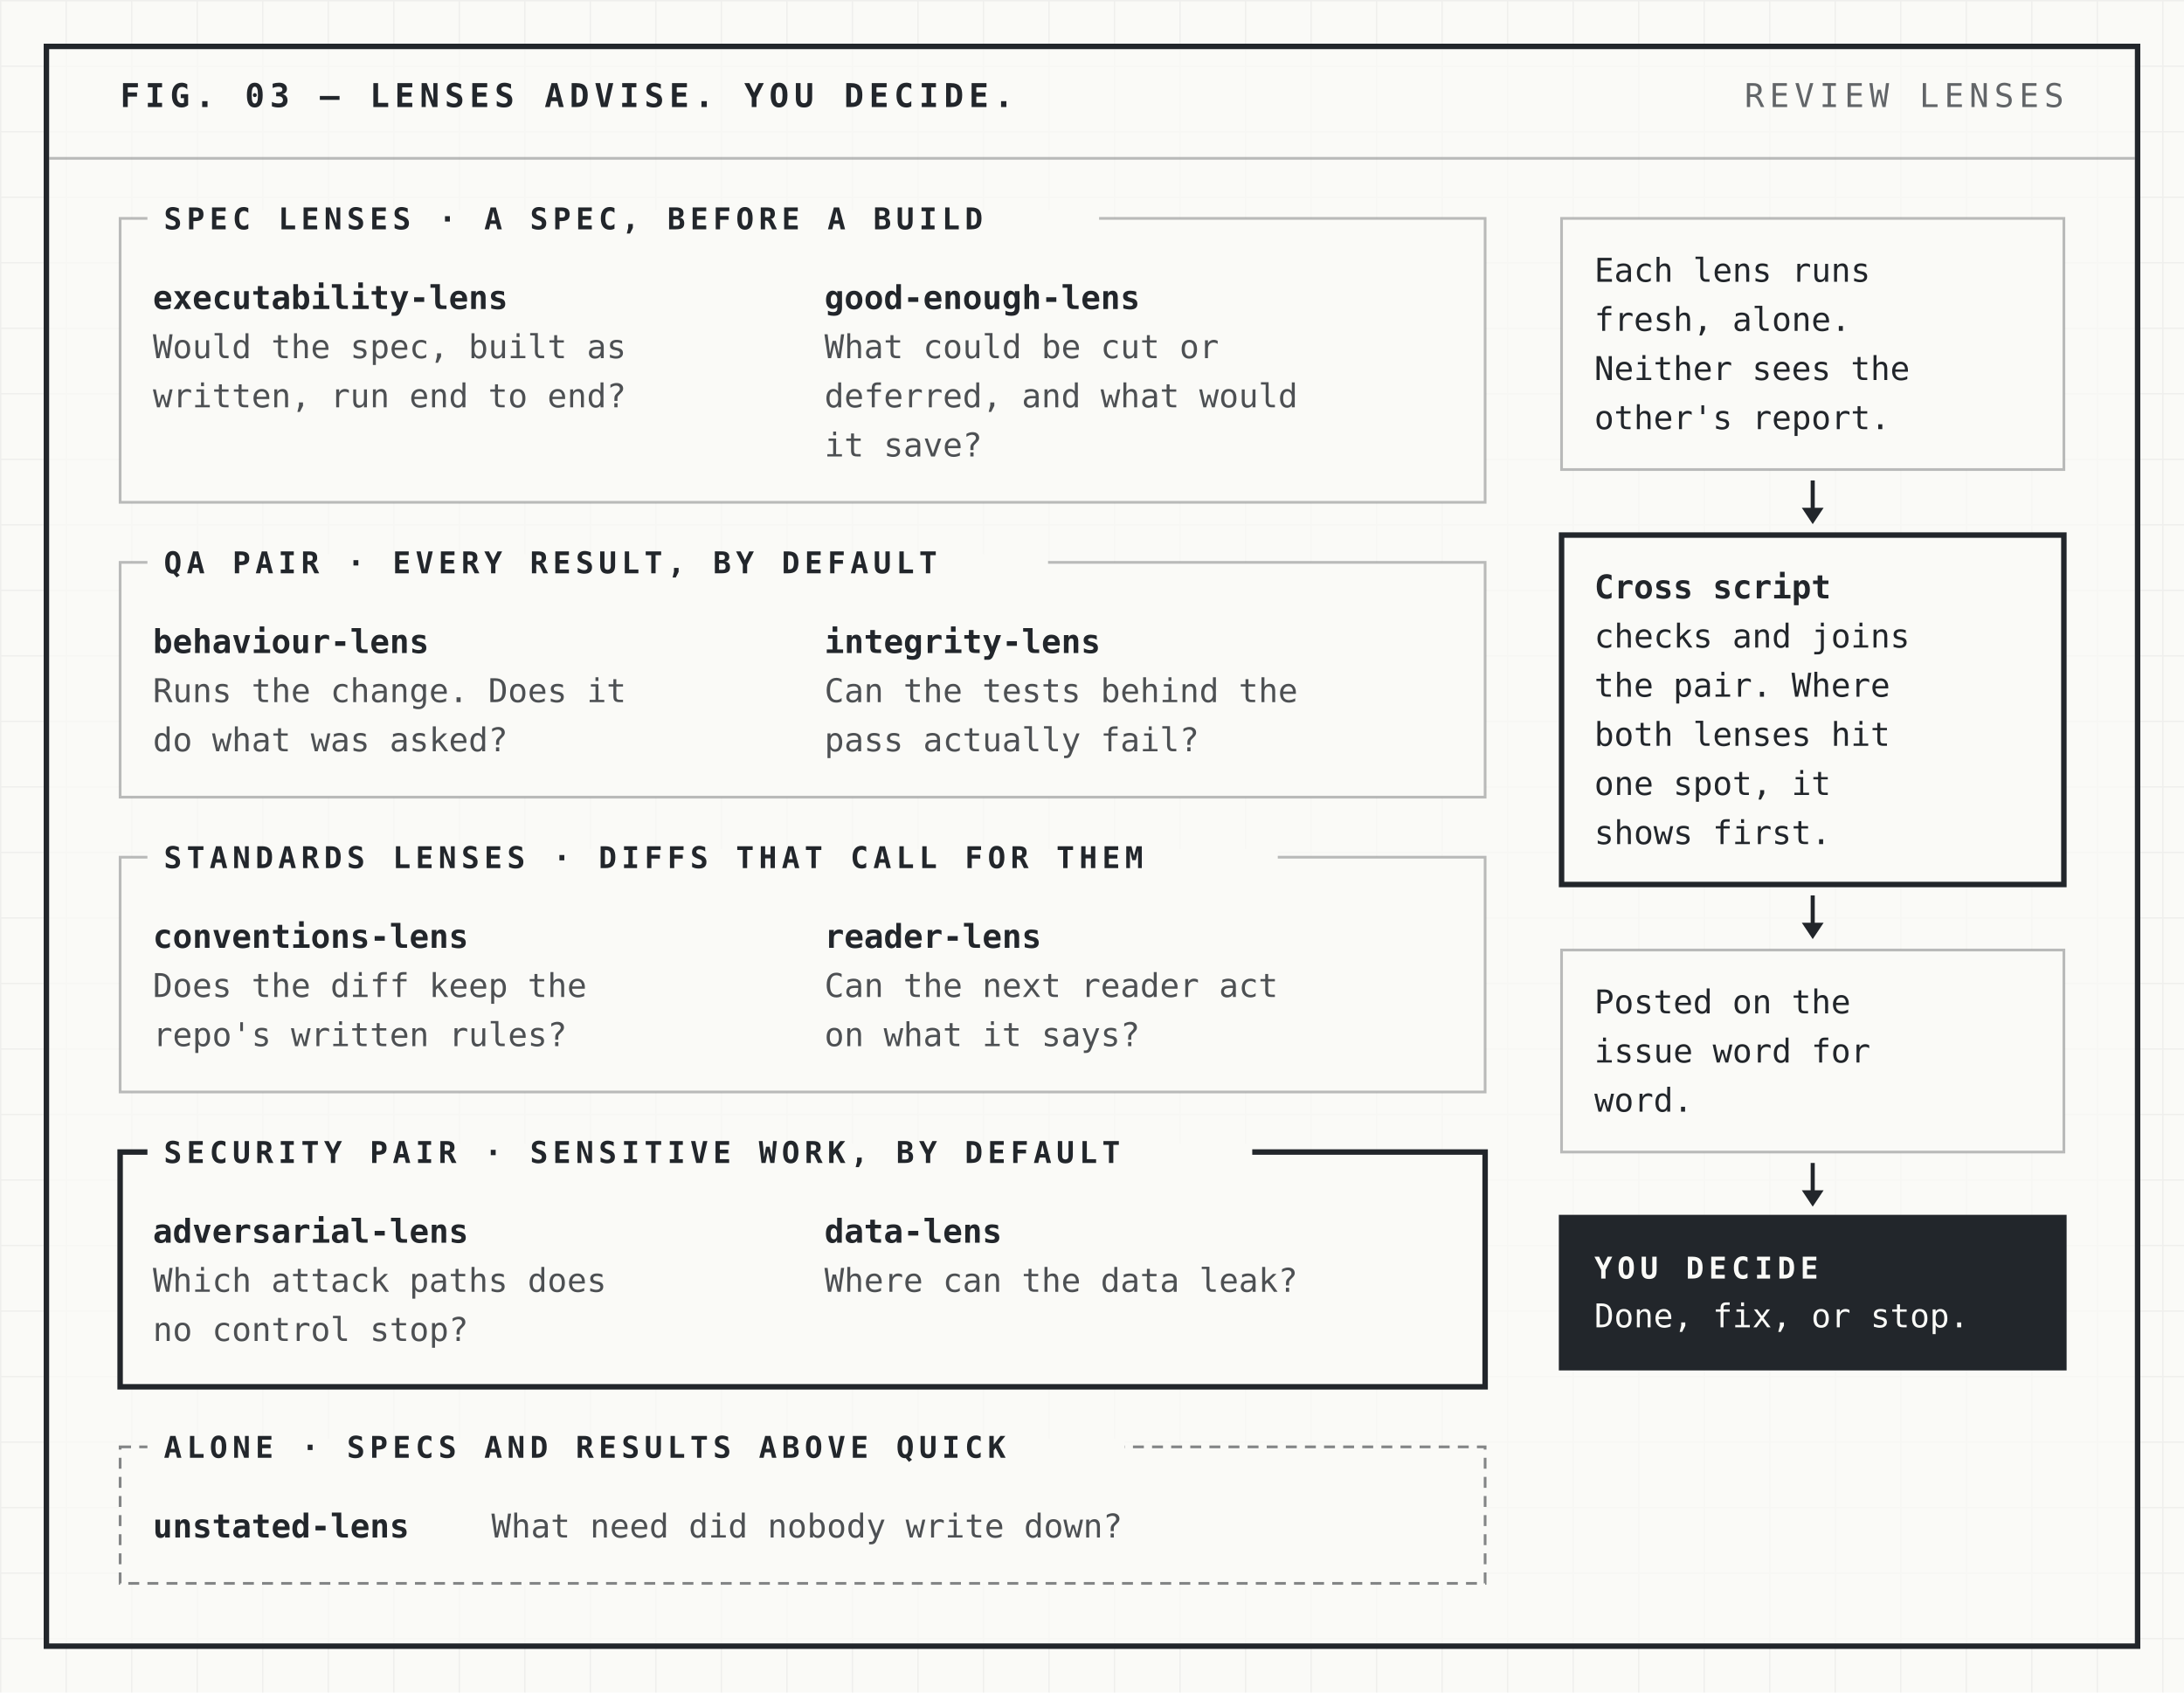
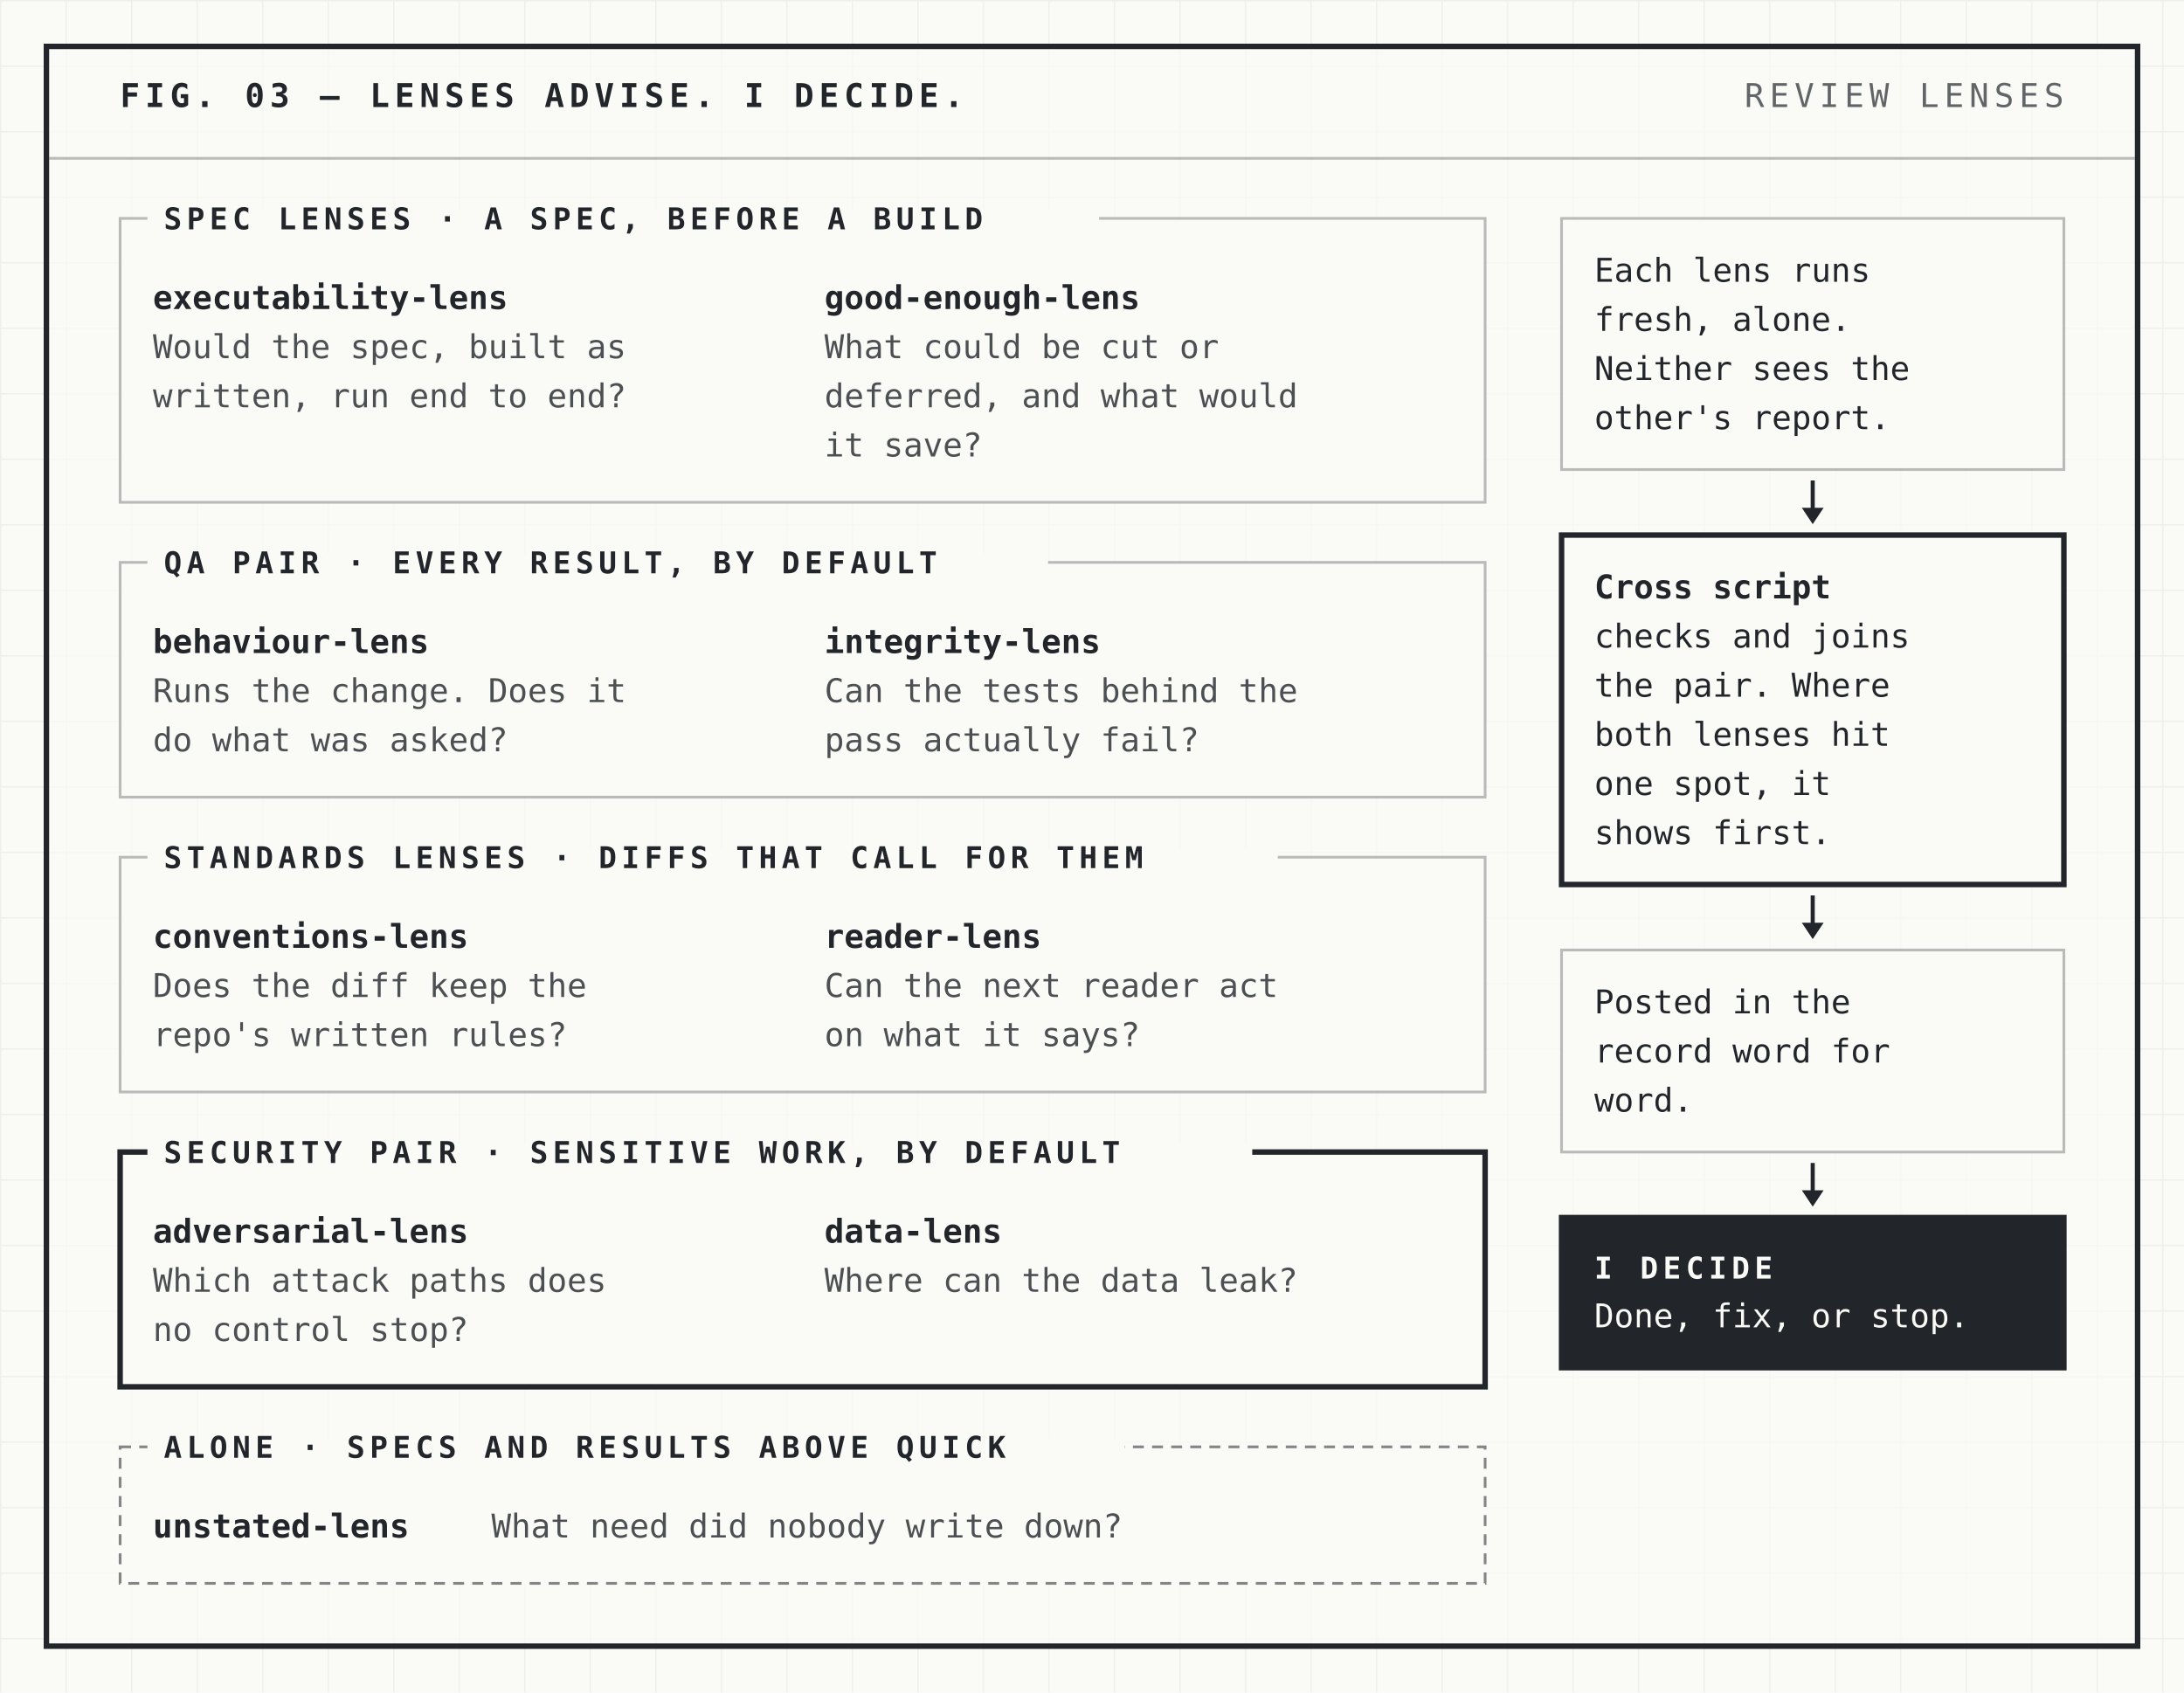
<svg xmlns="http://www.w3.org/2000/svg" width="800" height="620" viewBox="0 0 800 620" font-family="'IBM Plex Mono', ui-monospace, SFMono-Regular, Menlo, Consolas, monospace" role="img">
  <rect width="800" height="620" fill="#fafaf7" />
  <defs>
    <pattern id="grid" width="24" height="24" patternUnits="userSpaceOnUse">
      <path d="M24 0H0V24" fill="none" stroke="#22262b" stroke-opacity="0.05" stroke-width="1" />
    </pattern>
  </defs>
  <rect width="800" height="620" fill="url(#grid)" />
  <rect x="17" y="17" width="766" height="586" fill="#fafaf7" fill-opacity="0.72" stroke="#22262b" stroke-width="2" />
-   <text x="44" y="39.2" font-size="12" font-weight="600" letter-spacing="1.92" fill="#22262b">FIG. 03 — LENSES ADVISE. YOU DECIDE.</text>
+   <text x="44" y="39.2" font-size="12" font-weight="600" letter-spacing="1.92" fill="#22262b">FIG. 03 — LENSES ADVISE. I DECIDE.</text>
  <text x="756" y="39.2" font-size="12" letter-spacing="1.92" text-anchor="end" fill="#22262b" fill-opacity="0.7">REVIEW LENSES</text>
  <line x1="18" y1="58" x2="782" y2="58" stroke="#22262b" stroke-opacity="0.3" stroke-width="1" />
  <rect x="44" y="80" width="500" height="104" fill="#fafaf7" stroke="#22262b" stroke-opacity="0.3" stroke-width="1" />
  <rect x="54" y="77" width="348.6" height="6" fill="#fafaf7" />
  <text x="60" y="84" font-size="11" font-weight="600" letter-spacing="1.76" fill="#22262b">SPEC LENSES · A SPEC, BEFORE A BUILD</text>
  <text x="56" y="113.2" font-size="12" font-weight="600" fill="#22262b">executability-lens</text>
  <text x="56" y="131.2" font-size="12" fill="#22262b" fill-opacity="0.8">Would the spec, built as</text>
  <text x="56" y="149.2" font-size="12" fill="#22262b" fill-opacity="0.8">written, run end to end?</text>
  <text x="302" y="113.2" font-size="12" font-weight="600" fill="#22262b">good-enough-lens</text>
  <text x="302" y="131.2" font-size="12" fill="#22262b" fill-opacity="0.8">What could be cut or</text>
  <text x="302" y="149.2" font-size="12" fill="#22262b" fill-opacity="0.8">deferred, and what would</text>
  <text x="302" y="167.2" font-size="12" fill="#22262b" fill-opacity="0.8">it save?</text>
  <rect x="44" y="206" width="500" height="86" fill="#fafaf7" stroke="#22262b" stroke-opacity="0.3" stroke-width="1" />
  <rect x="54" y="203" width="329.9" height="6" fill="#fafaf7" />
  <text x="60" y="210" font-size="11" font-weight="600" letter-spacing="1.76" fill="#22262b">QA PAIR · EVERY RESULT, BY DEFAULT</text>
  <text x="56" y="239.2" font-size="12" font-weight="600" fill="#22262b">behaviour-lens</text>
  <text x="56" y="257.2" font-size="12" fill="#22262b" fill-opacity="0.8">Runs the change. Does it</text>
  <text x="56" y="275.2" font-size="12" fill="#22262b" fill-opacity="0.8">do what was asked?</text>
  <text x="302" y="239.2" font-size="12" font-weight="600" fill="#22262b">integrity-lens</text>
  <text x="302" y="257.2" font-size="12" fill="#22262b" fill-opacity="0.8">Can the tests behind the</text>
  <text x="302" y="275.2" font-size="12" fill="#22262b" fill-opacity="0.8">pass actually fail?</text>
  <rect x="44" y="314" width="500" height="86" fill="#fafaf7" stroke="#22262b" stroke-opacity="0.3" stroke-width="1" />
  <rect x="54" y="311" width="414.05" height="6" fill="#fafaf7" />
  <text x="60" y="318" font-size="11" font-weight="600" letter-spacing="1.76" fill="#22262b">STANDARDS LENSES · DIFFS THAT CALL FOR THEM</text>
  <text x="56" y="347.2" font-size="12" font-weight="600" fill="#22262b">conventions-lens</text>
  <text x="56" y="365.2" font-size="12" fill="#22262b" fill-opacity="0.8">Does the diff keep the</text>
  <text x="56" y="383.2" font-size="12" fill="#22262b" fill-opacity="0.8">repo's written rules?</text>
  <text x="302" y="347.2" font-size="12" font-weight="600" fill="#22262b">reader-lens</text>
  <text x="302" y="365.2" font-size="12" fill="#22262b" fill-opacity="0.8">Can the next reader act</text>
  <text x="302" y="383.2" font-size="12" fill="#22262b" fill-opacity="0.8">on what it says?</text>
  <rect x="44" y="422" width="500" height="86" fill="#fafaf7" stroke="#22262b" stroke-width="2" />
  <rect x="54" y="419" width="404.7" height="6" fill="#fafaf7" />
  <text x="60" y="426" font-size="11" font-weight="600" letter-spacing="1.76" fill="#22262b">SECURITY PAIR · SENSITIVE WORK, BY DEFAULT</text>
  <text x="56" y="455.2" font-size="12" font-weight="600" fill="#22262b">adversarial-lens</text>
  <text x="56" y="473.2" font-size="12" fill="#22262b" fill-opacity="0.8">Which attack paths does</text>
  <text x="56" y="491.2" font-size="12" fill="#22262b" fill-opacity="0.8">no control stop?</text>
  <text x="302" y="455.2" font-size="12" font-weight="600" fill="#22262b">data-lens</text>
  <text x="302" y="473.2" font-size="12" fill="#22262b" fill-opacity="0.8">Where can the data leak?</text>
  <rect x="44" y="530" width="500" height="50" fill="#fafaf7" stroke="#22262b" stroke-opacity="0.55" stroke-width="1" stroke-dasharray="4 3" />
  <rect x="54" y="527" width="357.95" height="6" fill="#fafaf7" />
  <text x="60" y="534" font-size="11" font-weight="600" letter-spacing="1.76" fill="#22262b">ALONE · SPECS AND RESULTS ABOVE QUICK</text>
  <text x="56" y="563.2" font-size="12" font-weight="600" fill="#22262b">unstated-lens</text>
  <text x="180" y="563.2" font-size="12" fill="#22262b" fill-opacity="0.8">What need did nobody write down?</text>
  <rect x="572" y="80" width="184" height="92" fill="#fafaf7" stroke="#22262b" stroke-opacity="0.3" stroke-width="1" />
  <text x="584" y="103.2" font-size="12" fill="#22262b">Each lens runs</text>
  <text x="584" y="121.2" font-size="12" fill="#22262b">fresh, alone.</text>
  <text x="584" y="139.2" font-size="12" fill="#22262b">Neither sees the</text>
  <text x="584" y="157.2" font-size="12" fill="#22262b">other's report.</text>
  <line x1="664" y1="176" x2="664" y2="187" stroke="#22262b" stroke-width="1.5" />
  <path d="M660 186L668 186L664 192Z" fill="#22262b" />
  <rect x="572" y="196" width="184" height="128" fill="#fafaf7" stroke="#22262b" stroke-width="2" />
  <text x="584" y="219.2" font-size="12" font-weight="600" fill="#22262b">Cross script</text>
  <text x="584" y="237.2" font-size="12" fill="#22262b">checks and joins</text>
  <text x="584" y="255.2" font-size="12" fill="#22262b">the pair. Where</text>
  <text x="584" y="273.2" font-size="12" fill="#22262b">both lenses hit</text>
  <text x="584" y="291.2" font-size="12" fill="#22262b">one spot, it</text>
  <text x="584" y="309.2" font-size="12" fill="#22262b">shows first.</text>
  <line x1="664" y1="328" x2="664" y2="339" stroke="#22262b" stroke-width="1.5" />
  <path d="M660 338L668 338L664 344Z" fill="#22262b" />
  <rect x="572" y="348" width="184" height="74" fill="#fafaf7" stroke="#22262b" stroke-opacity="0.3" stroke-width="1" />
-   <text x="584" y="371.2" font-size="12" fill="#22262b">Posted on the</text>
-   <text x="584" y="389.2" font-size="12" fill="#22262b">issue word for</text>
+   <text x="584" y="371.2" font-size="12" fill="#22262b">Posted in the</text>
+   <text x="584" y="389.2" font-size="12" fill="#22262b">record word for</text>
  <text x="584" y="407.2" font-size="12" fill="#22262b">word.</text>
  <line x1="664" y1="426" x2="664" y2="437" stroke="#22262b" stroke-width="1.5" />
  <path d="M660 436L668 436L664 442Z" fill="#22262b" />
  <rect x="572" y="446" width="184" height="55" fill="#22262b" stroke="#22262b" stroke-width="2" />
-   <text x="584" y="468.35" font-size="11" font-weight="600" letter-spacing="1.76" fill="#fafaf7">YOU DECIDE</text>
+   <text x="584" y="468.35" font-size="11" font-weight="600" letter-spacing="1.76" fill="#fafaf7">I DECIDE</text>
  <text x="584" y="486.2" font-size="12" fill="#fafaf7">Done, fix, or stop.</text>
</svg>
